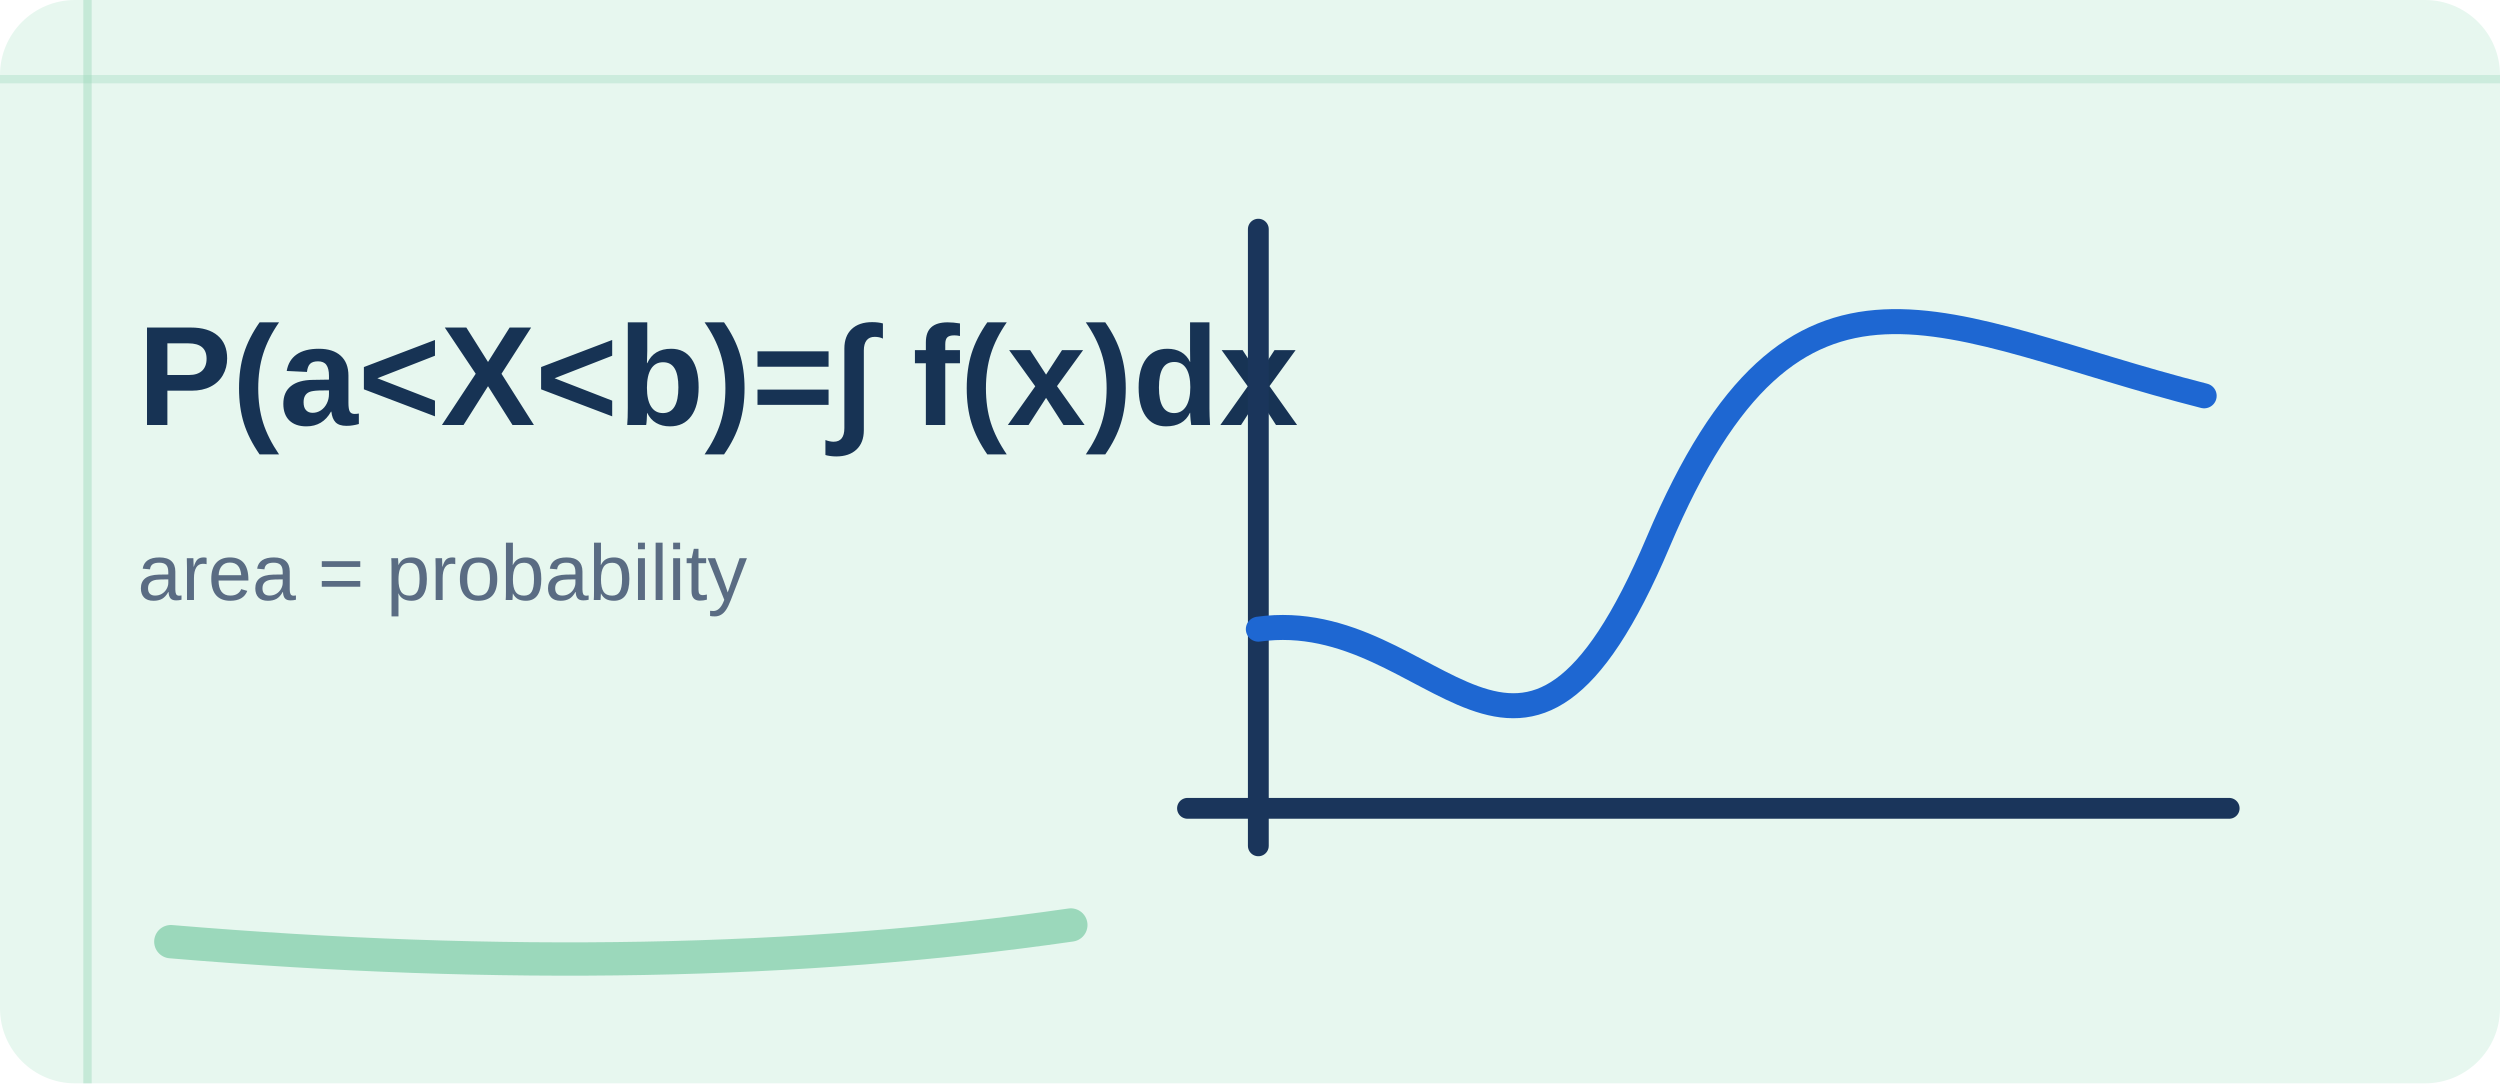
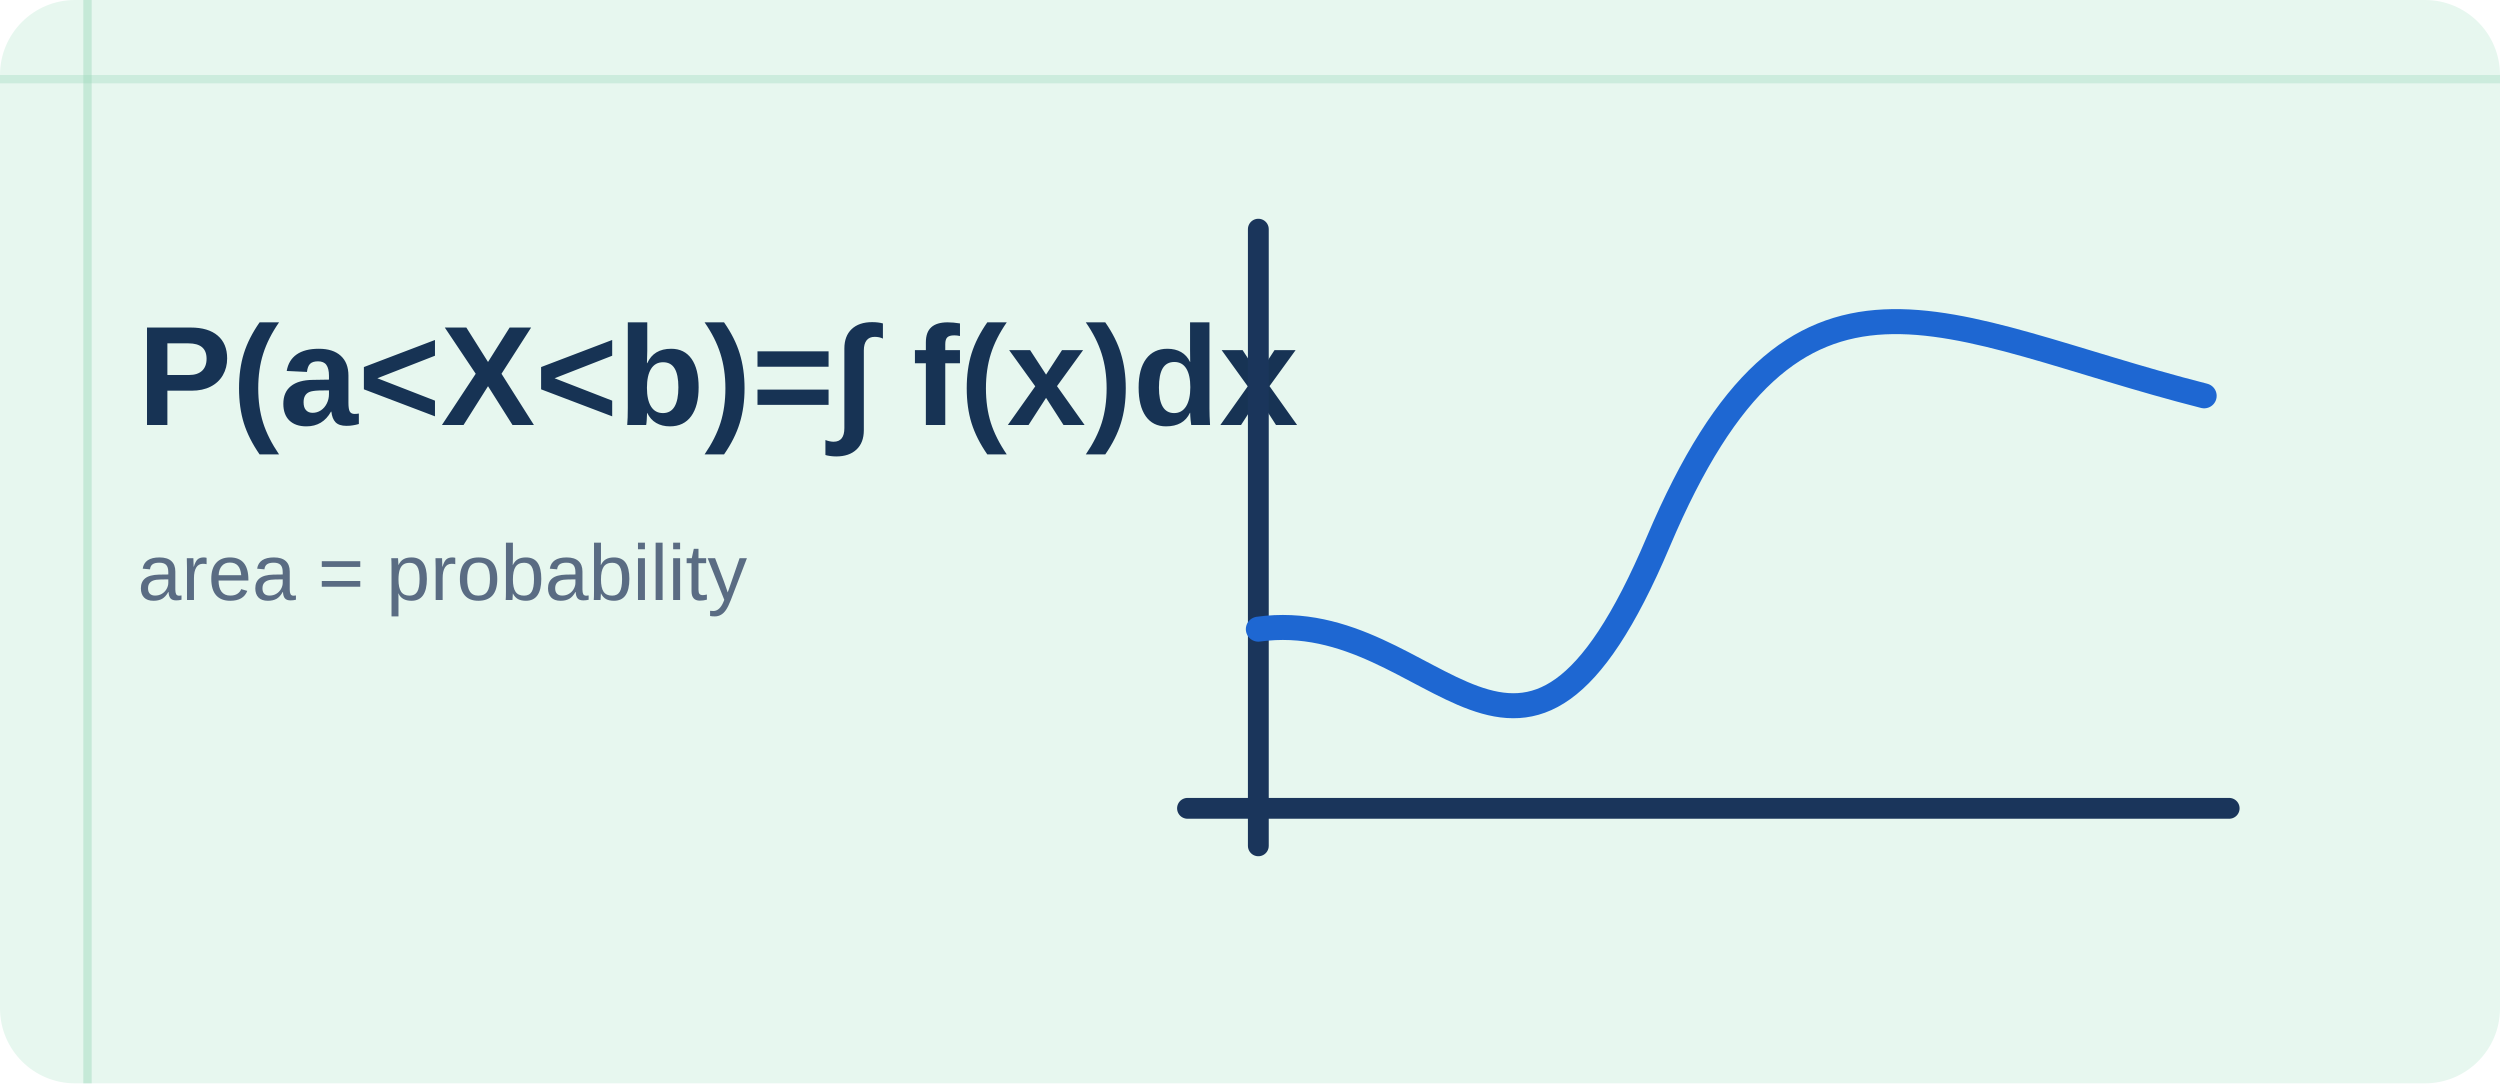
<svg xmlns="http://www.w3.org/2000/svg" viewBox="0 0 600 260" role="img" aria-labelledby="title">
  <rect width="600" height="260" rx="18" fill="#e7f7ef" />
  <path d="M0 19 L600 19" stroke="#9bd8bb" stroke-opacity=".35" stroke-width="2" />
  <path d="M21 0 V260" stroke="#9bd8bb" stroke-opacity=".45" stroke-width="2" />
-   <path d="M41 226 Q160 236 257 222" stroke="#9bd8bb" stroke-width="8" fill="none" stroke-linecap="round" />
  <text x="33" y="102" fill="#173354" font-size="34" font-family="Trebuchet MS,Segoe UI,Arial,sans-serif" font-weight="700">P(a&lt;X&lt;b)=∫ f(x)dx</text>
  <text x="33" y="144" fill="#5a6c83" font-size="19" font-family="Trebuchet MS,Segoe UI,Arial,sans-serif">area = probability</text>
  <path d="M285 194 H535 M302 203 V55" stroke="#1a355b" stroke-width="5" fill="none" stroke-linecap="round" stroke-linejoin="round" />
  <path d="M302 151 C345 145 365 208 398 130 S466 79 529 95" stroke="#1e67d2" stroke-width="6" fill="none" stroke-linecap="round" />
</svg>
